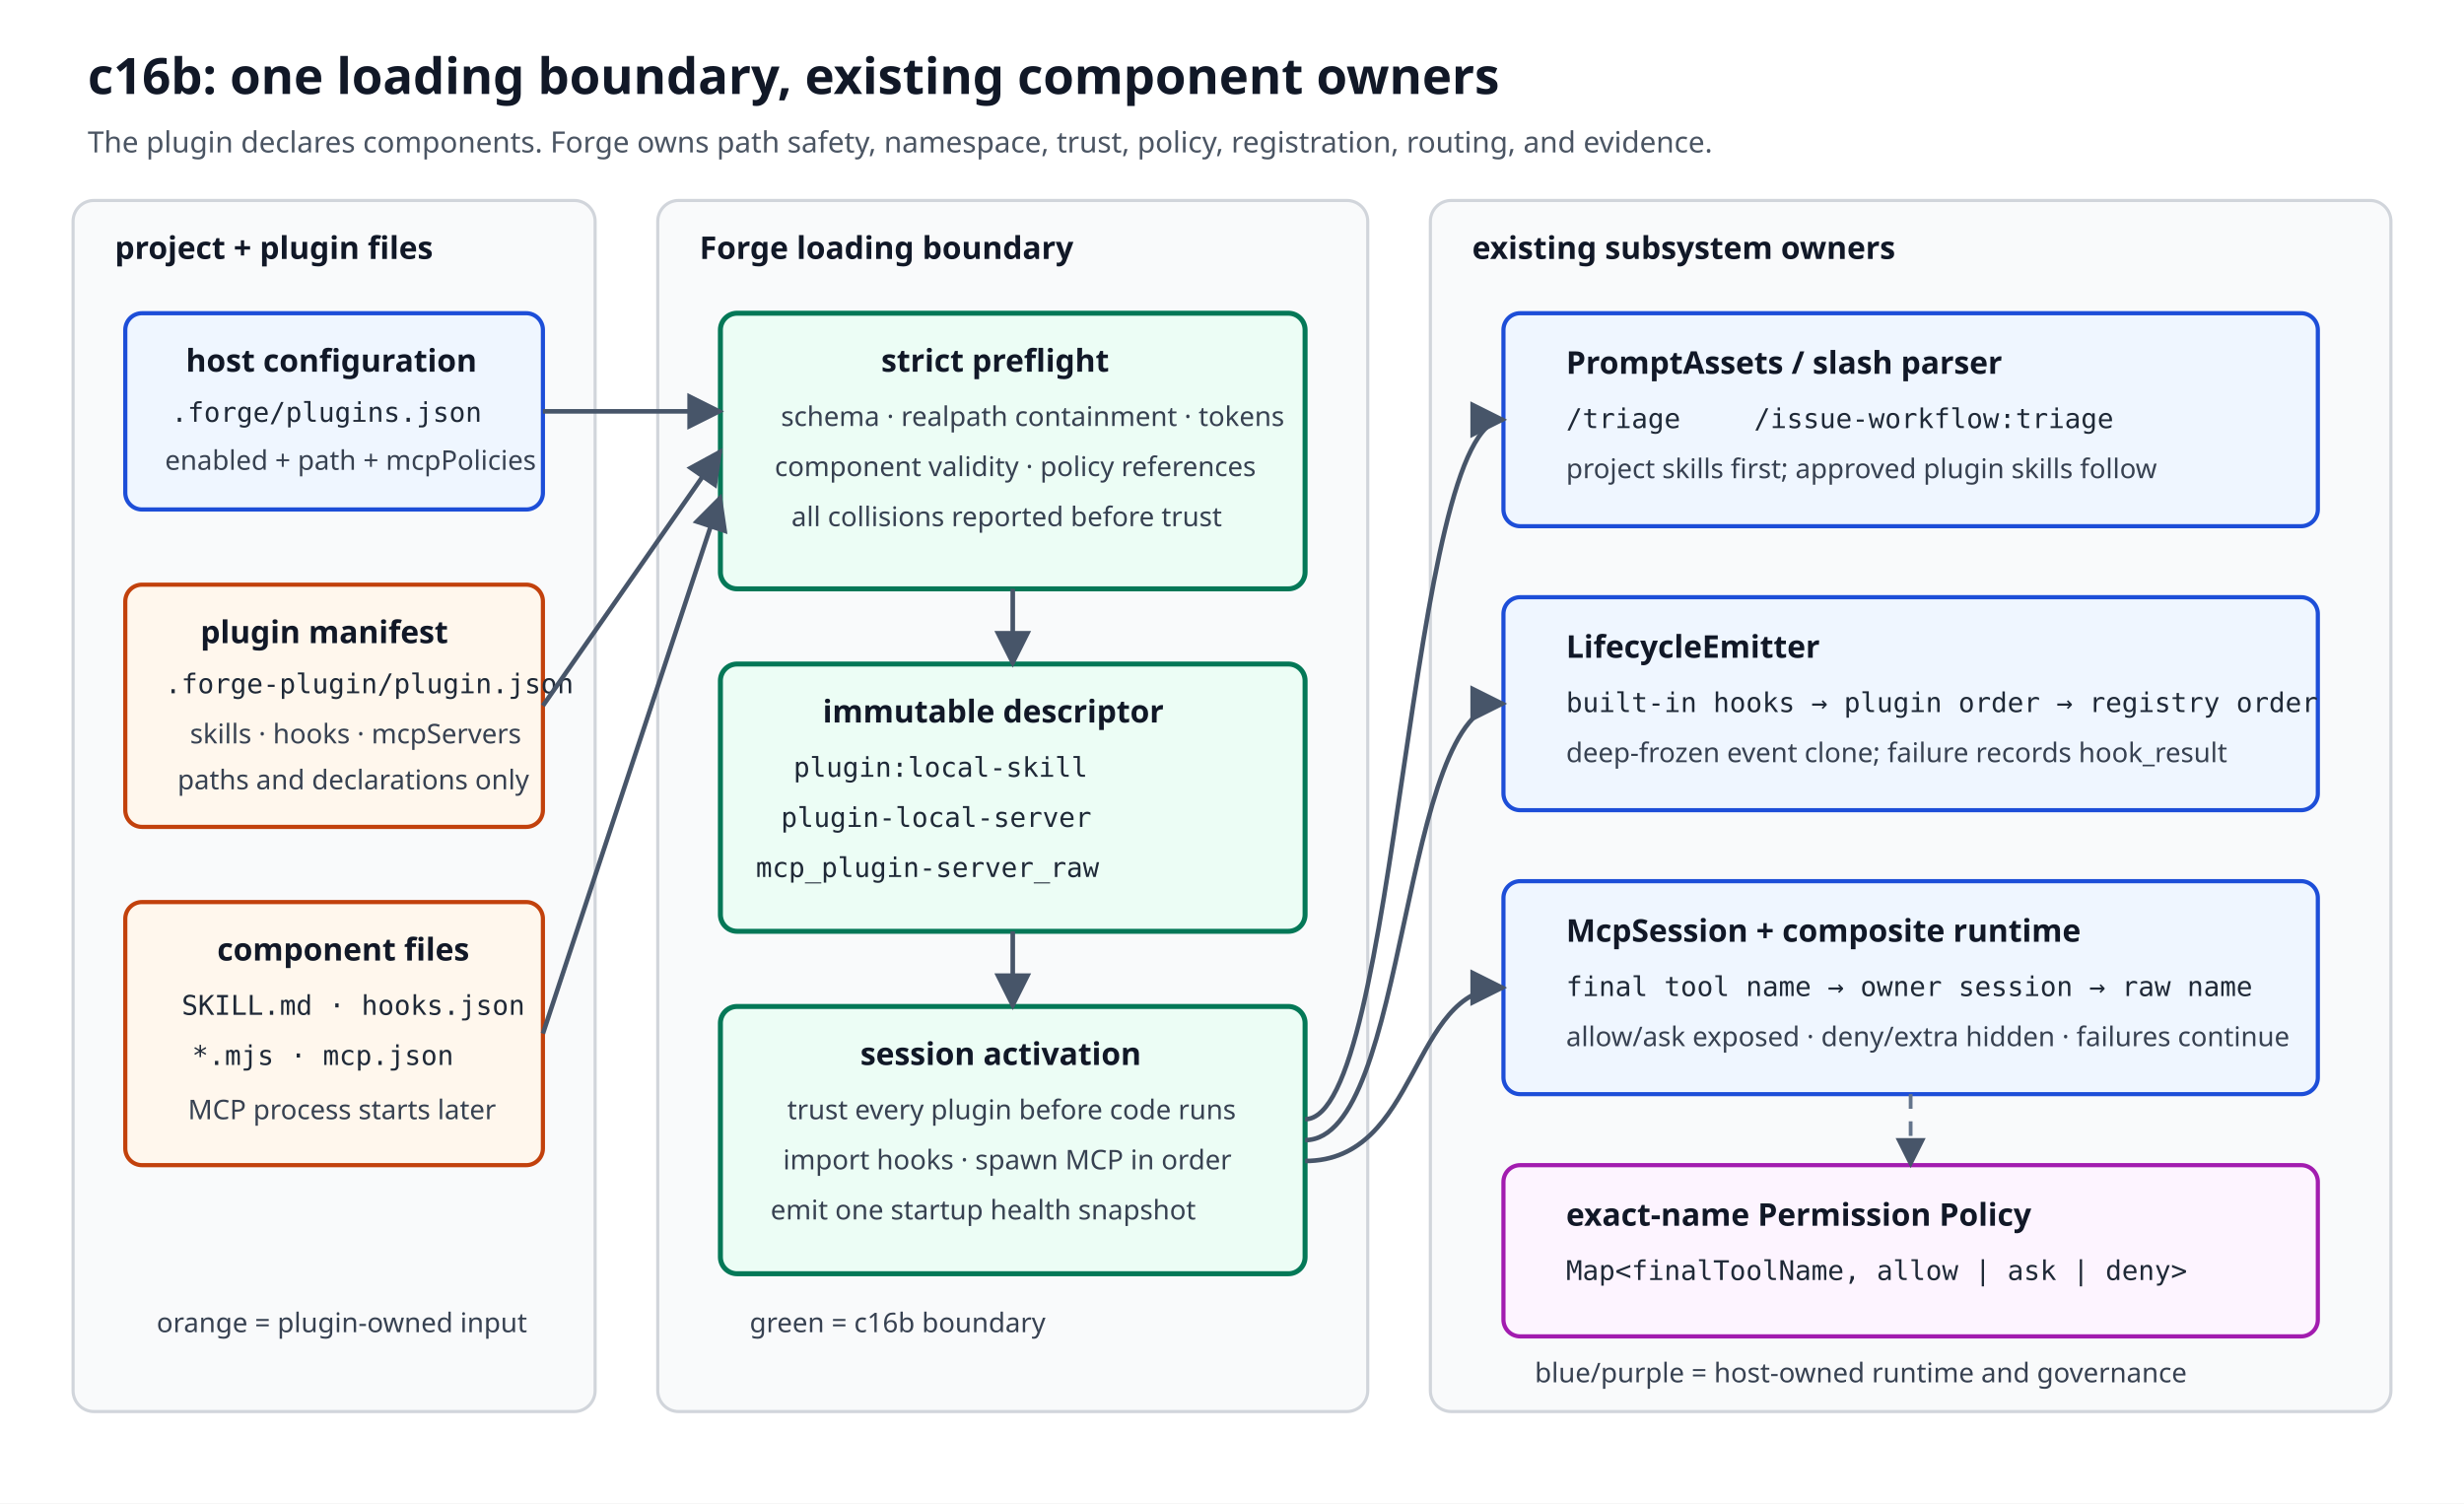
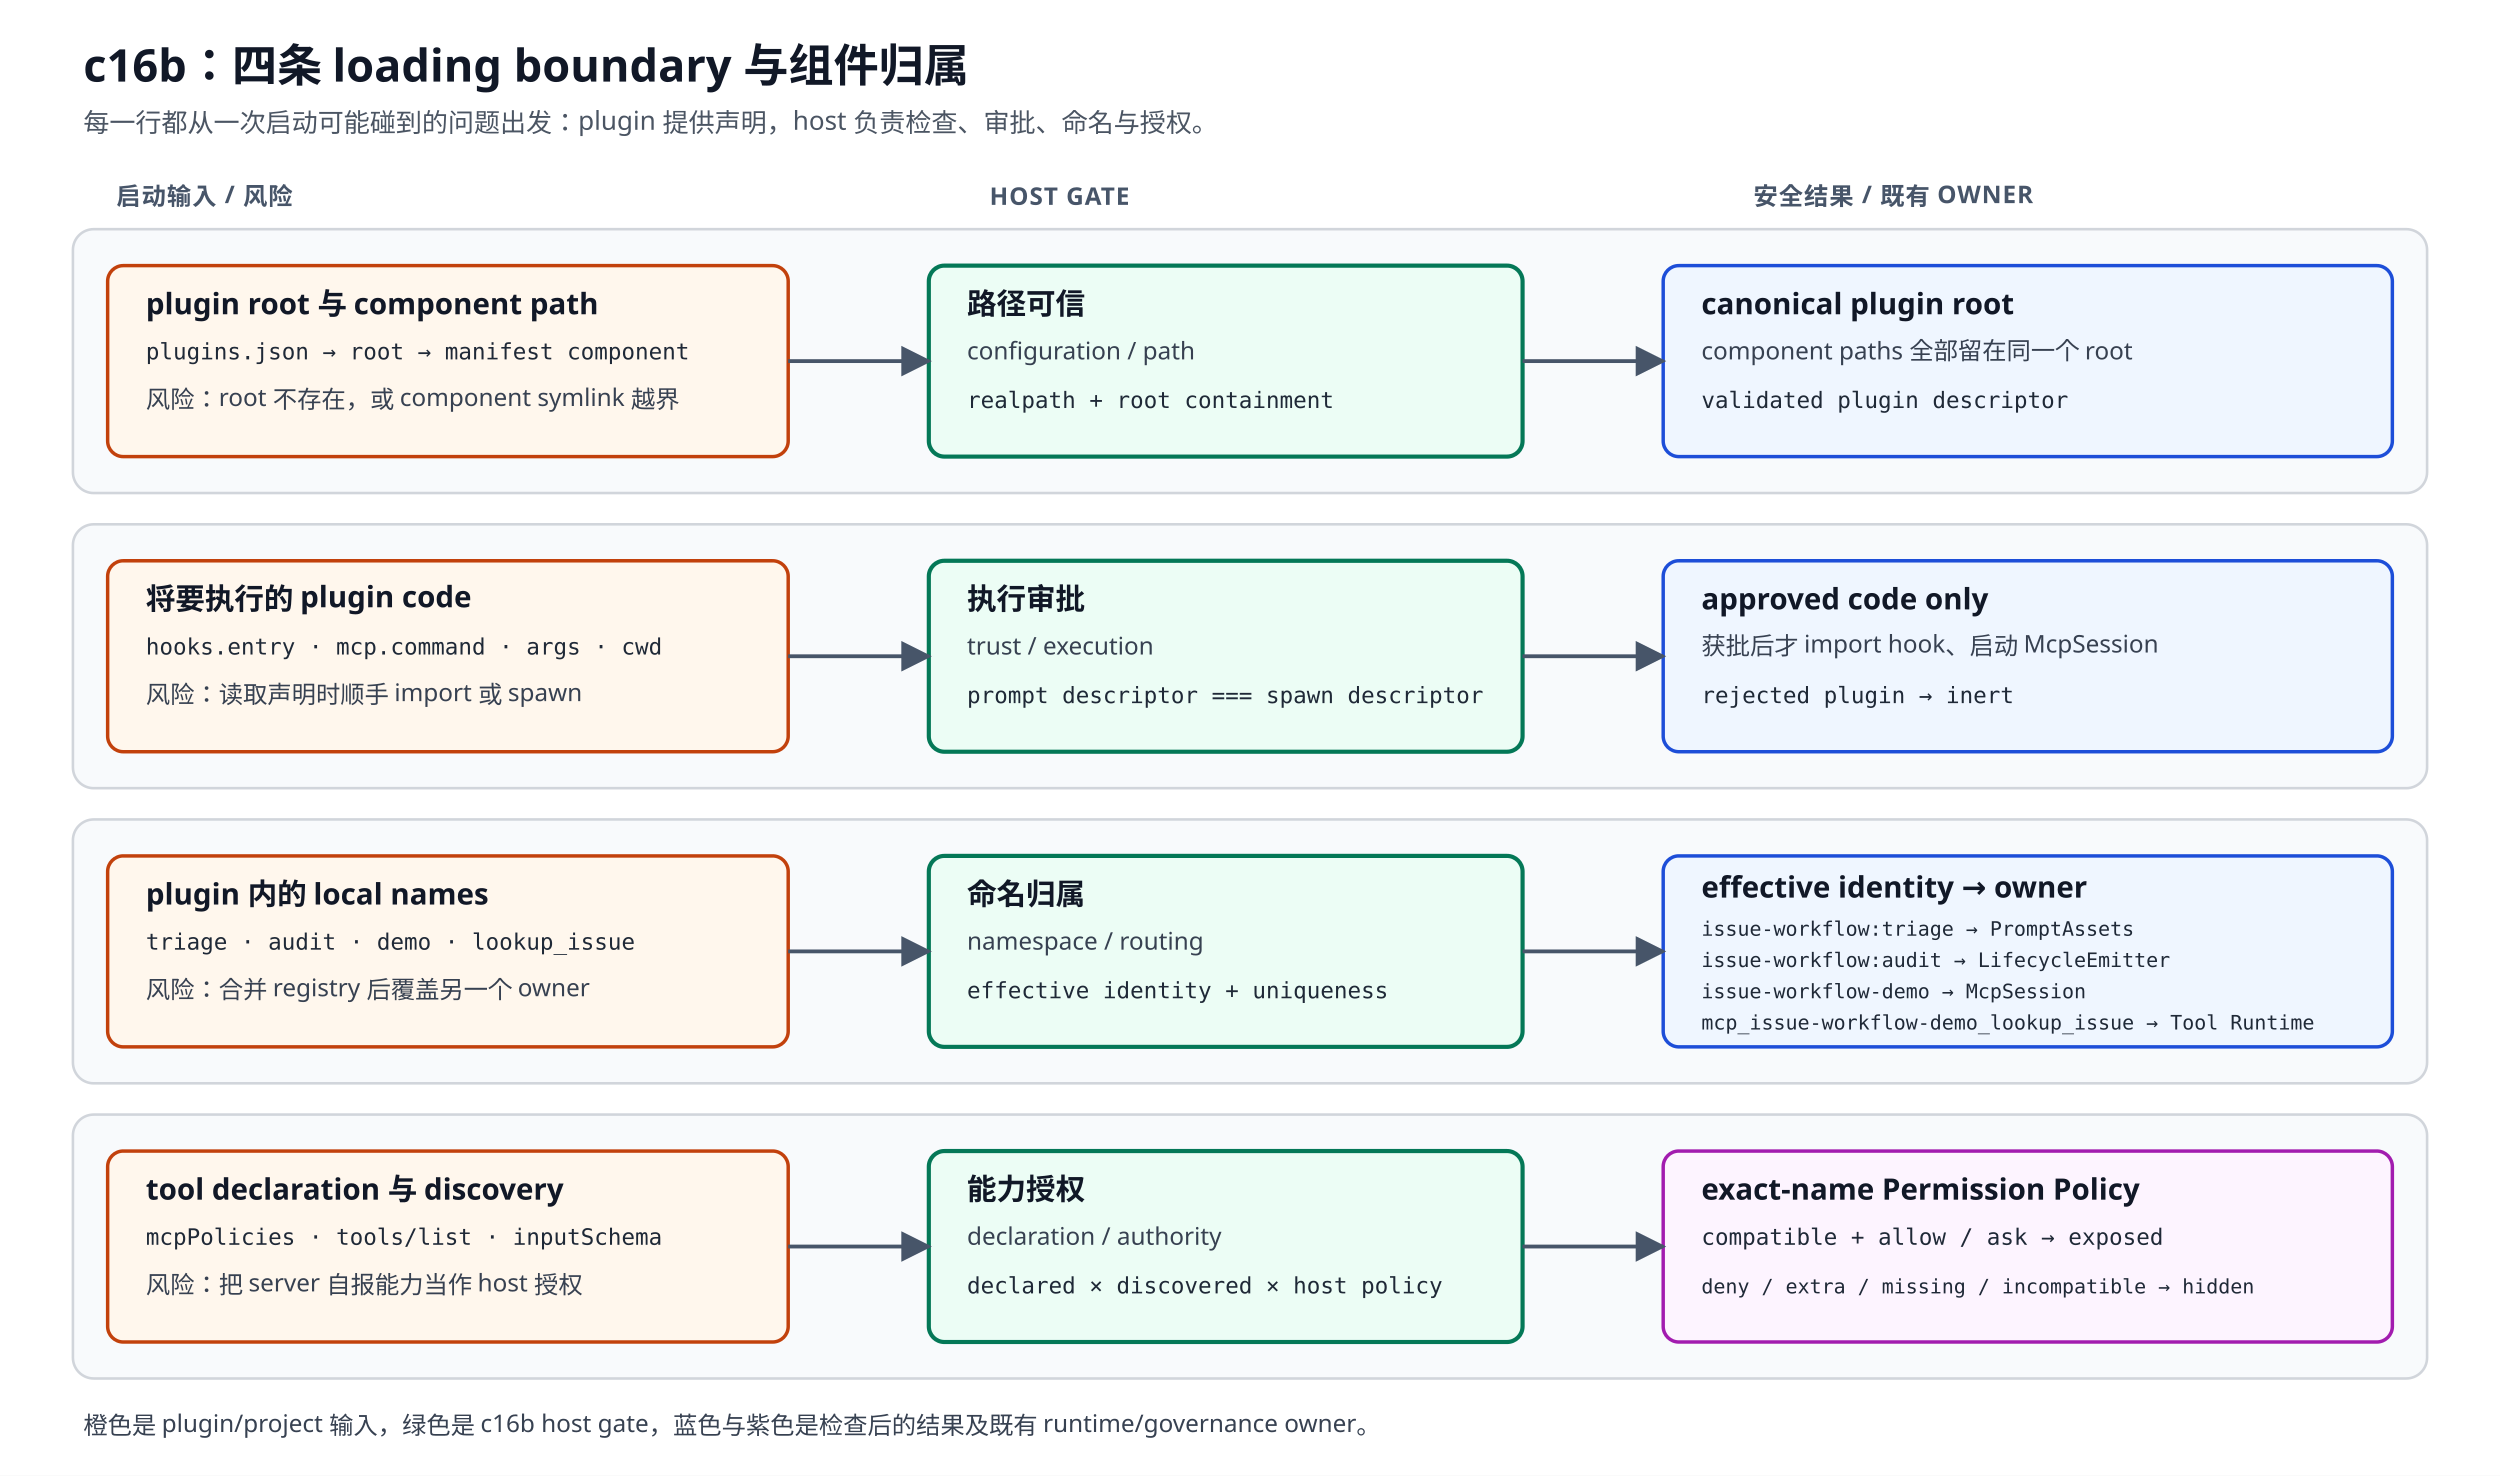
- <svg xmlns="http://www.w3.org/2000/svg" width="1180" height="720" viewBox="0 0 1180 720" role="img" aria-labelledby="title desc">
+ <svg xmlns="http://www.w3.org/2000/svg" width="1440" height="850" viewBox="0 0 1440 850" role="img" aria-labelledby="title desc">
  <defs>
    <marker id="arrow" viewBox="0 0 10 10" refX="9" refY="5" markerWidth="8" markerHeight="8" orient="auto">
      <path d="M 0 0 L 10 5 L 0 10 z" fill="#475569" />
    </marker>
    <style>
      .bg { fill: #ffffff; }
-       .title { font: 700 24px ui-sans-serif, system-ui, sans-serif; fill: #111827; }
-       .subtitle { font: 14px ui-sans-serif, system-ui, sans-serif; fill: #4b5563; }
-       .lane { fill: #f9fafb; stroke: #d1d5db; stroke-width: 1.5; }
-       .host { fill: #eff6ff; stroke: #1d4ed8; stroke-width: 2; }
-       .plugin { fill: #fff7ed; stroke: #c2410c; stroke-width: 2; }
-       .boundary { fill: #ecfdf5; stroke: #047857; stroke-width: 2.4; }
+       .title { font: 700 26px ui-sans-serif, system-ui, sans-serif; fill: #111827; }
+       .subtitle { font: 15px ui-sans-serif, system-ui, sans-serif; fill: #4b5563; }
+       .column { font: 700 14px ui-sans-serif, system-ui, sans-serif; fill: #475569; letter-spacing: .04em; }
+       .row { fill: #f8fafc; stroke: #d1d5db; stroke-width: 1.5; }
+       .input { fill: #fff7ed; stroke: #c2410c; stroke-width: 2; }
+       .gate { fill: #ecfdf5; stroke: #047857; stroke-width: 2.4; }
+       .owner { fill: #eff6ff; stroke: #1d4ed8; stroke-width: 2; }
      .policy { fill: #fdf4ff; stroke: #a21caf; stroke-width: 2; }
-       .label { font: 700 15px ui-sans-serif, system-ui, sans-serif; fill: #111827; }
-       .small { font: 13px ui-sans-serif, system-ui, sans-serif; fill: #374151; }
+       .label { font: 700 17px ui-sans-serif, system-ui, sans-serif; fill: #111827; }
+       .small { font: 14px ui-sans-serif, system-ui, sans-serif; fill: #374151; }
      .mono { font: 13px ui-monospace, SFMono-Regular, Menlo, monospace; fill: #1f2937; }
+       .monoTight { font: 11.5px ui-monospace, SFMono-Regular, Menlo, monospace; fill: #1f2937; }
      .arrow { stroke: #475569; stroke-width: 2.2; fill: none; marker-end: url(#arrow); }
-       .dash { stroke: #64748b; stroke-width: 1.8; stroke-dasharray: 7 6; fill: none; marker-end: url(#arrow); }
    </style>
  </defs>
-   <rect class="bg" x="0" y="0" width="1180" height="720" />
-   <text class="title" x="42" y="45">c16b: one loading boundary, existing component owners</text>
-   <text class="subtitle" x="42" y="73">The plugin declares components. Forge owns path safety, namespace, trust, policy, registration, routing, and evidence.</text>
-   <rect class="lane" x="35" y="96" width="250" height="580" rx="10" />
-   <text class="label" x="55" y="124">project + plugin files</text>
-   <rect class="host" x="60" y="150" width="200" height="94" rx="8" />
-   <text class="label" x="89" y="178">host configuration</text>
-   <text class="mono" x="82" y="202">.forge/plugins.json</text>
-   <text class="small" x="79" y="225">enabled + path + mcpPolicies</text>
-   <rect class="plugin" x="60" y="280" width="200" height="116" rx="8" />
-   <text class="label" x="96" y="308">plugin manifest</text>
-   <text class="mono" x="79" y="332">.forge-plugin/plugin.json</text>
-   <text class="small" x="91" y="356">skills · hooks · mcpServers</text>
-   <text class="small" x="85" y="378">paths and declarations only</text>
-   <rect class="plugin" x="60" y="432" width="200" height="126" rx="8" />
-   <text class="label" x="104" y="460">component files</text>
-   <text class="mono" x="87" y="486">SKILL.md · hooks.json</text>
-   <text class="mono" x="92" y="510">*.mjs · mcp.json</text>
-   <text class="small" x="90" y="536">MCP process starts later</text>
-   <rect class="lane" x="315" y="96" width="340" height="580" rx="10" />
-   <text class="label" x="335" y="124">Forge loading boundary</text>
-   <rect class="boundary" x="345" y="150" width="280" height="132" rx="8" />
-   <text class="label" x="422" y="178">strict preflight</text>
-   <text class="small" x="374" y="204">schema · realpath containment · tokens</text>
-   <text class="small" x="371" y="228">component validity · policy references</text>
-   <text class="small" x="379" y="252">all collisions reported before trust</text>
-   <rect class="boundary" x="345" y="318" width="280" height="128" rx="8" />
-   <text class="label" x="394" y="346">immutable descriptor</text>
-   <text class="mono" x="380" y="372">plugin:local-skill</text>
-   <text class="mono" x="374" y="396">plugin-local-server</text>
-   <text class="mono" x="362" y="420">mcp_plugin-server_raw</text>
-   <rect class="boundary" x="345" y="482" width="280" height="128" rx="8" />
-   <text class="label" x="412" y="510">session activation</text>
-   <text class="small" x="377" y="536">trust every plugin before code runs</text>
-   <text class="small" x="375" y="560">import hooks · spawn MCP in order</text>
-   <text class="small" x="369" y="584">emit one startup health snapshot</text>
-   <path class="arrow" d="M 260 197 L 345 197" />
-   <path class="arrow" d="M 260 338 L 345 216" />
-   <path class="arrow" d="M 260 495 L 345 238" />
-   <path class="arrow" d="M 485 282 L 485 318" />
-   <path class="arrow" d="M 485 446 L 485 482" />
-   <rect class="lane" x="685" y="96" width="460" height="580" rx="10" />
-   <text class="label" x="705" y="124">existing subsystem owners</text>
-   <rect class="host" x="720" y="150" width="390" height="102" rx="8" />
-   <text class="label" x="750" y="179">PromptAssets / slash parser</text>
-   <text class="mono" x="750" y="205">/triage</text>
-   <text class="mono" x="840" y="205">/issue-workflow:triage</text>
-   <text class="small" x="750" y="229">project skills first; approved plugin skills follow</text>
-   <rect class="host" x="720" y="286" width="390" height="102" rx="8" />
-   <text class="label" x="750" y="315">LifecycleEmitter</text>
-   <text class="mono" x="750" y="341">built-in hooks → plugin order → registry order</text>
-   <text class="small" x="750" y="365">deep-frozen event clone; failure records hook_result</text>
-   <rect class="host" x="720" y="422" width="390" height="102" rx="8" />
-   <text class="label" x="750" y="451">McpSession + composite runtime</text>
-   <text class="mono" x="750" y="477">final tool name → owner session → raw name</text>
-   <text class="small" x="750" y="501">allow/ask exposed · deny/extra hidden · failures continue</text>
-   <rect class="policy" x="720" y="558" width="390" height="82" rx="8" />
-   <text class="label" x="750" y="587">exact-name Permission Policy</text>
-   <text class="mono" x="750" y="613">Map&lt;finalToolName, allow | ask | deny&gt;</text>
-   <path class="arrow" d="M 625 536 C 670 536 674 201 720 201" />
-   <path class="arrow" d="M 625 546 C 675 546 670 337 720 337" />
-   <path class="arrow" d="M 625 556 C 680 556 675 473 720 473" />
-   <path class="dash" d="M 915 524 L 915 558" />
-   <text class="small" x="75" y="638">orange = plugin-owned input</text>
-   <text class="small" x="359" y="638">green = c16b boundary</text>
-   <text class="small" x="735" y="662">blue/purple = host-owned runtime and governance</text>
+   <rect class="bg" x="0" y="0" width="1440" height="850" />
+   <text class="title" x="48" y="47">c16b：四条 loading boundary 与组件归属</text>
+   <text class="subtitle" x="48" y="76">每一行都从一次启动可能碰到的问题出发：plugin 提供声明，host 负责检查、审批、命名与授权。</text>
+   <text class="column" x="67" y="118">启动输入 / 风险</text>
+   <text class="column" x="570" y="118">HOST GATE</text>
+   <text class="column" x="1010" y="118">安全结果 / 既有 OWNER</text>
+   <rect class="row" x="42" y="132" width="1356" height="152" rx="12" />
+   <rect class="input" x="62" y="153" width="392" height="110" rx="9" />
+   <text class="label" x="84" y="181">plugin root 与 component path</text>
+   <text class="mono" x="84" y="207">plugins.json → root → manifest component</text>
+   <text class="small" x="84" y="235">风险：root 不存在，或 component symlink 越界</text>
+   <rect class="gate" x="535" y="153" width="342" height="110" rx="9" />
+   <text class="label" x="557" y="181">路径可信</text>
+   <text class="small" x="557" y="207">configuration / path</text>
+   <text class="mono" x="557" y="235">realpath + root containment</text>
+   <rect class="owner" x="958" y="153" width="420" height="110" rx="9" />
+   <text class="label" x="980" y="181">canonical plugin root</text>
+   <text class="small" x="980" y="207">component paths 全部留在同一个 root</text>
+   <text class="mono" x="980" y="235">validated plugin descriptor</text>
+   <path class="arrow" d="M 454 208 L 535 208" />
+   <path class="arrow" d="M 877 208 L 958 208" />
+   <rect class="row" x="42" y="302" width="1356" height="152" rx="12" />
+   <rect class="input" x="62" y="323" width="392" height="110" rx="9" />
+   <text class="label" x="84" y="351">将要执行的 plugin code</text>
+   <text class="mono" x="84" y="377">hooks.entry · mcp.command · args · cwd</text>
+   <text class="small" x="84" y="405">风险：读取声明时顺手 import 或 spawn</text>
+   <rect class="gate" x="535" y="323" width="342" height="110" rx="9" />
+   <text class="label" x="557" y="351">执行审批</text>
+   <text class="small" x="557" y="377">trust / execution</text>
+   <text class="mono" x="557" y="405">prompt descriptor === spawn descriptor</text>
+   <rect class="owner" x="958" y="323" width="420" height="110" rx="9" />
+   <text class="label" x="980" y="351">approved code only</text>
+   <text class="small" x="980" y="377">获批后才 import hook、启动 McpSession</text>
+   <text class="mono" x="980" y="405">rejected plugin → inert</text>
+   <path class="arrow" d="M 454 378 L 535 378" />
+   <path class="arrow" d="M 877 378 L 958 378" />
+   <rect class="row" x="42" y="472" width="1356" height="152" rx="12" />
+   <rect class="input" x="62" y="493" width="392" height="110" rx="9" />
+   <text class="label" x="84" y="521">plugin 内的 local names</text>
+   <text class="mono" x="84" y="547">triage · audit · demo · lookup_issue</text>
+   <text class="small" x="84" y="575">风险：合并 registry 后覆盖另一个 owner</text>
+   <rect class="gate" x="535" y="493" width="342" height="110" rx="9" />
+   <text class="label" x="557" y="521">命名归属</text>
+   <text class="small" x="557" y="547">namespace / routing</text>
+   <text class="mono" x="557" y="575">effective identity + uniqueness</text>
+   <rect class="owner" x="958" y="493" width="420" height="110" rx="9" />
+   <text class="label" x="980" y="517">effective identity → owner</text>
+   <text class="monoTight" x="980" y="539">issue-workflow:triage → PromptAssets</text>
+   <text class="monoTight" x="980" y="557">issue-workflow:audit → LifecycleEmitter</text>
+   <text class="monoTight" x="980" y="575">issue-workflow-demo → McpSession</text>
+   <text class="monoTight" x="980" y="593">mcp_issue-workflow-demo_lookup_issue → Tool Runtime</text>
+   <path class="arrow" d="M 454 548 L 535 548" />
+   <path class="arrow" d="M 877 548 L 958 548" />
+   <rect class="row" x="42" y="642" width="1356" height="152" rx="12" />
+   <rect class="input" x="62" y="663" width="392" height="110" rx="9" />
+   <text class="label" x="84" y="691">tool declaration 与 discovery</text>
+   <text class="mono" x="84" y="717">mcpPolicies · tools/list · inputSchema</text>
+   <text class="small" x="84" y="745">风险：把 server 自报能力当作 host 授权</text>
+   <rect class="gate" x="535" y="663" width="342" height="110" rx="9" />
+   <text class="label" x="557" y="691">能力授权</text>
+   <text class="small" x="557" y="717">declaration / authority</text>
+   <text class="mono" x="557" y="745">declared × discovered × host policy</text>
+   <rect class="policy" x="958" y="663" width="420" height="110" rx="9" />
+   <text class="label" x="980" y="691">exact-name Permission Policy</text>
+   <text class="mono" x="980" y="717">compatible + allow / ask → exposed</text>
+   <text class="monoTight" x="980" y="745">deny / extra / missing / incompatible → hidden</text>
+   <path class="arrow" d="M 454 718 L 535 718" />
+   <path class="arrow" d="M 877 718 L 958 718" />
+   <text class="small" x="48" y="826">橙色是 plugin/project 输入，绿色是 c16b host gate，蓝色与紫色是检查后的结果及既有 runtime/governance owner。</text>
</svg>
